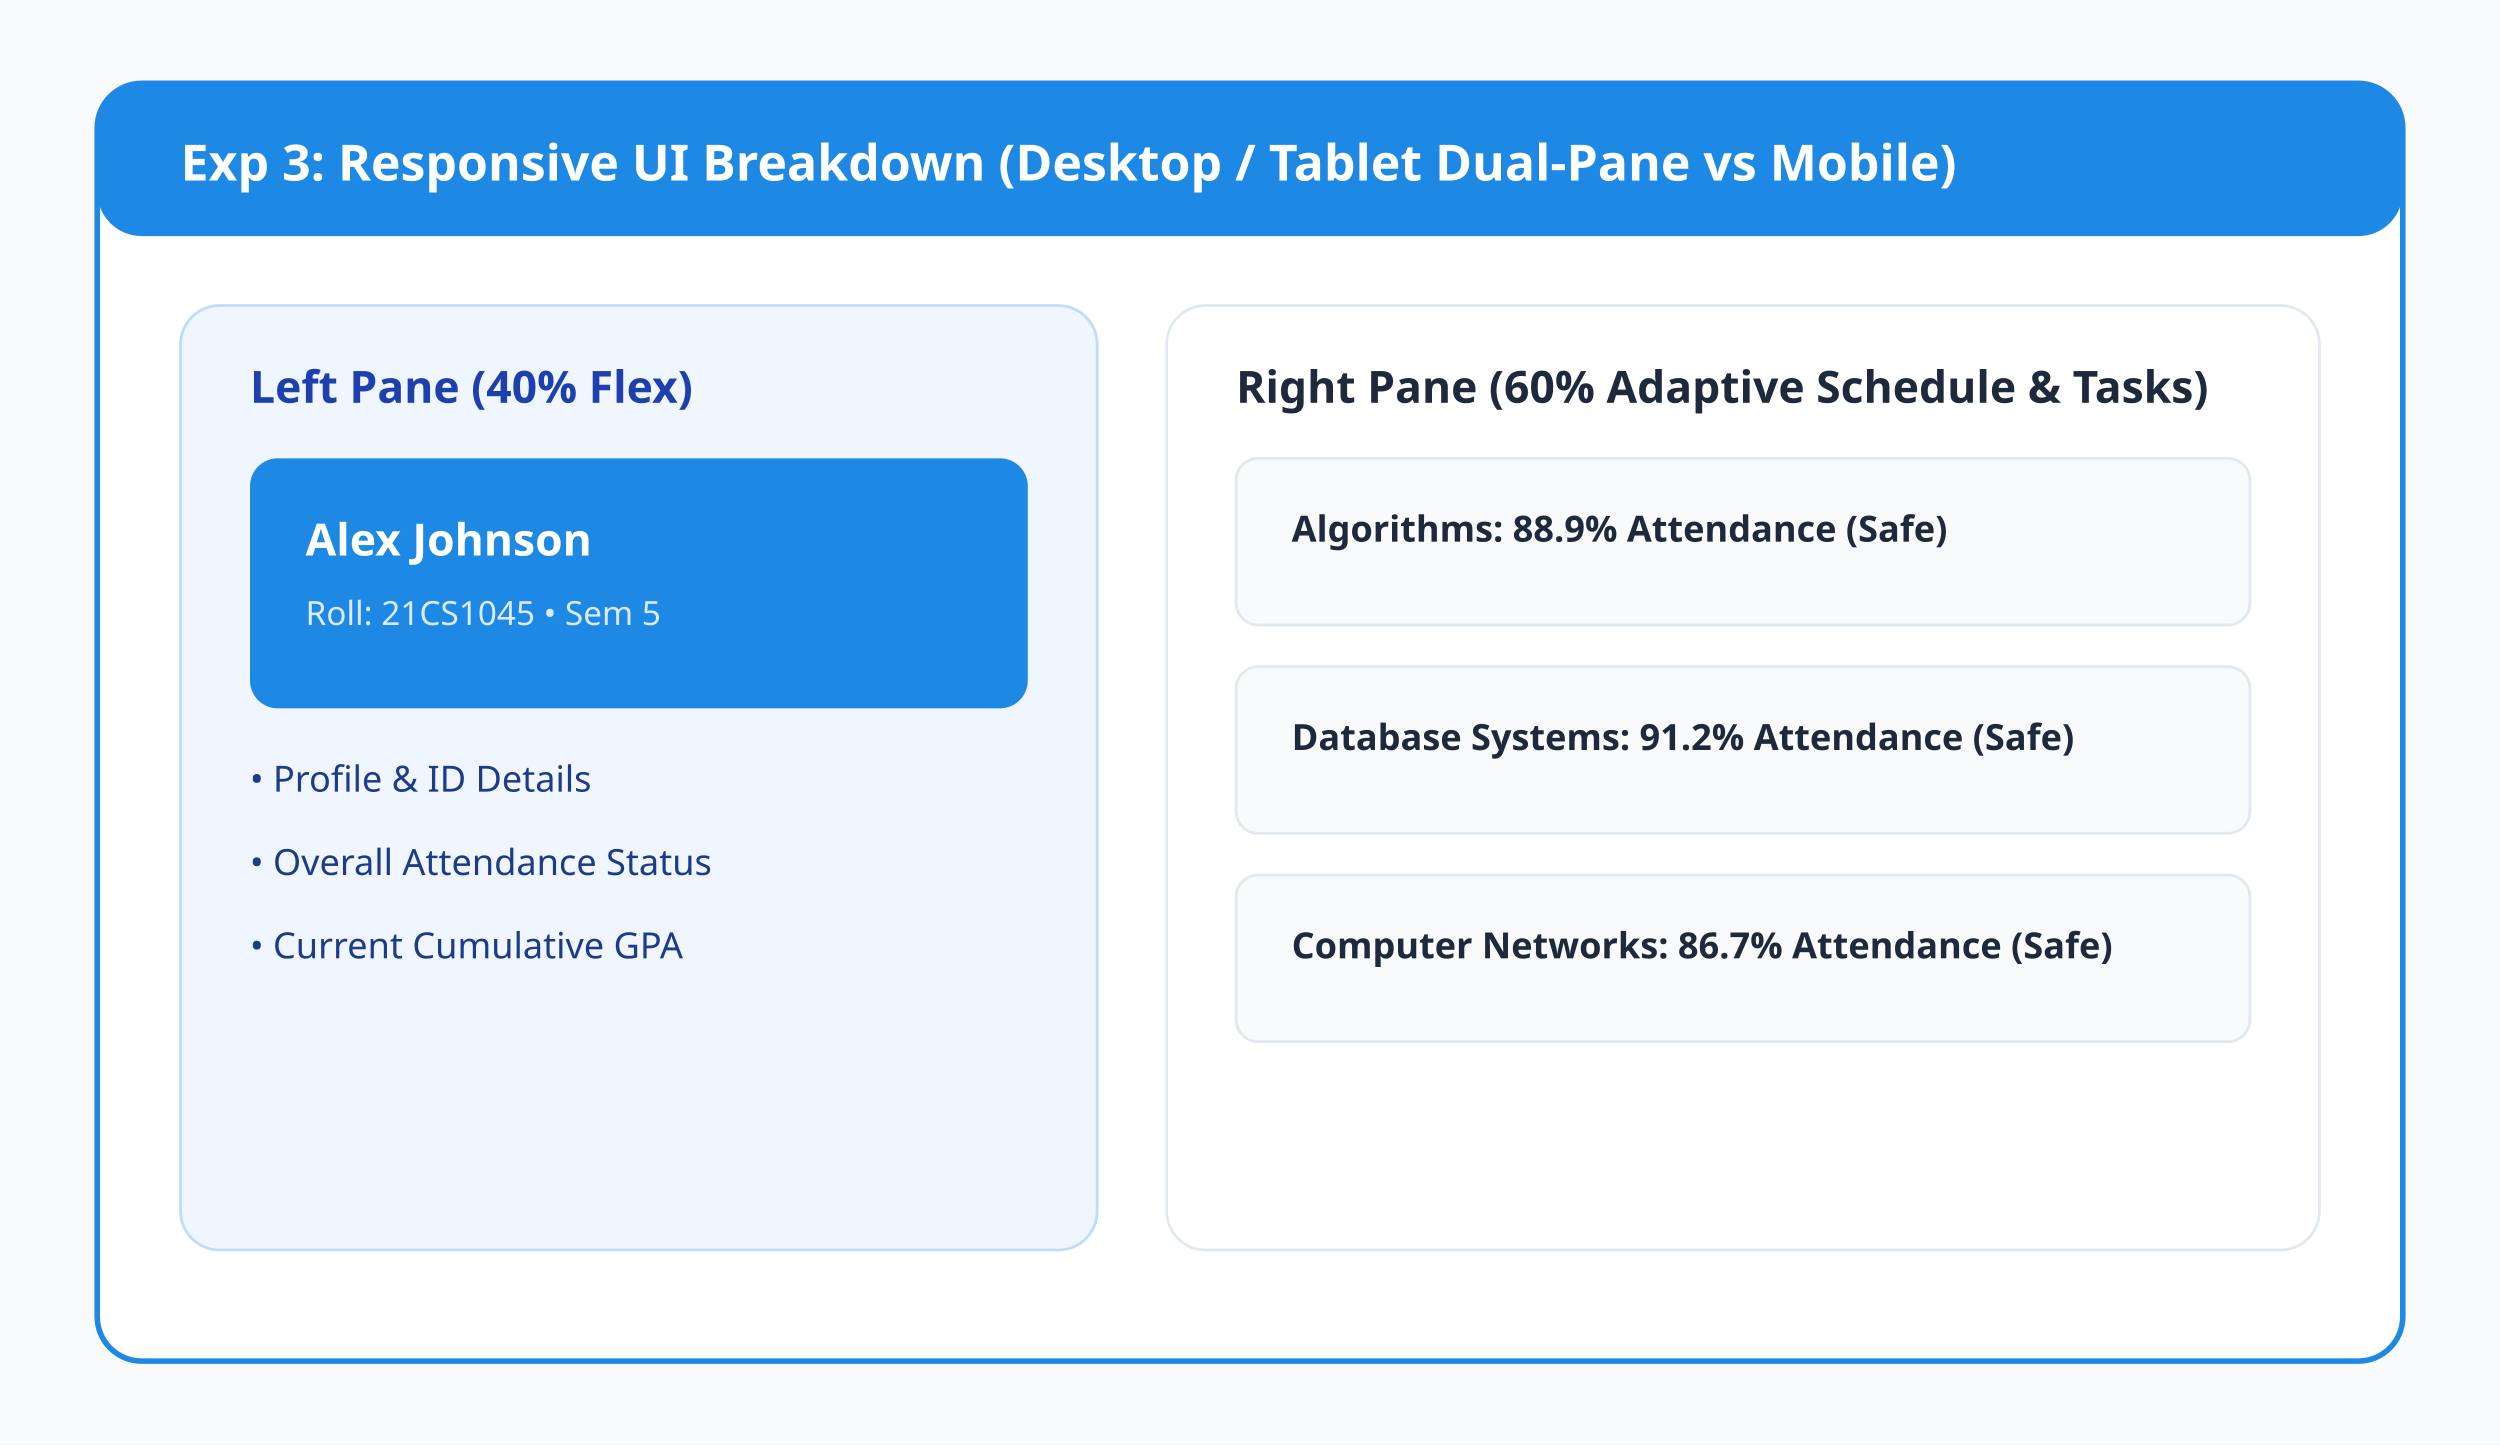
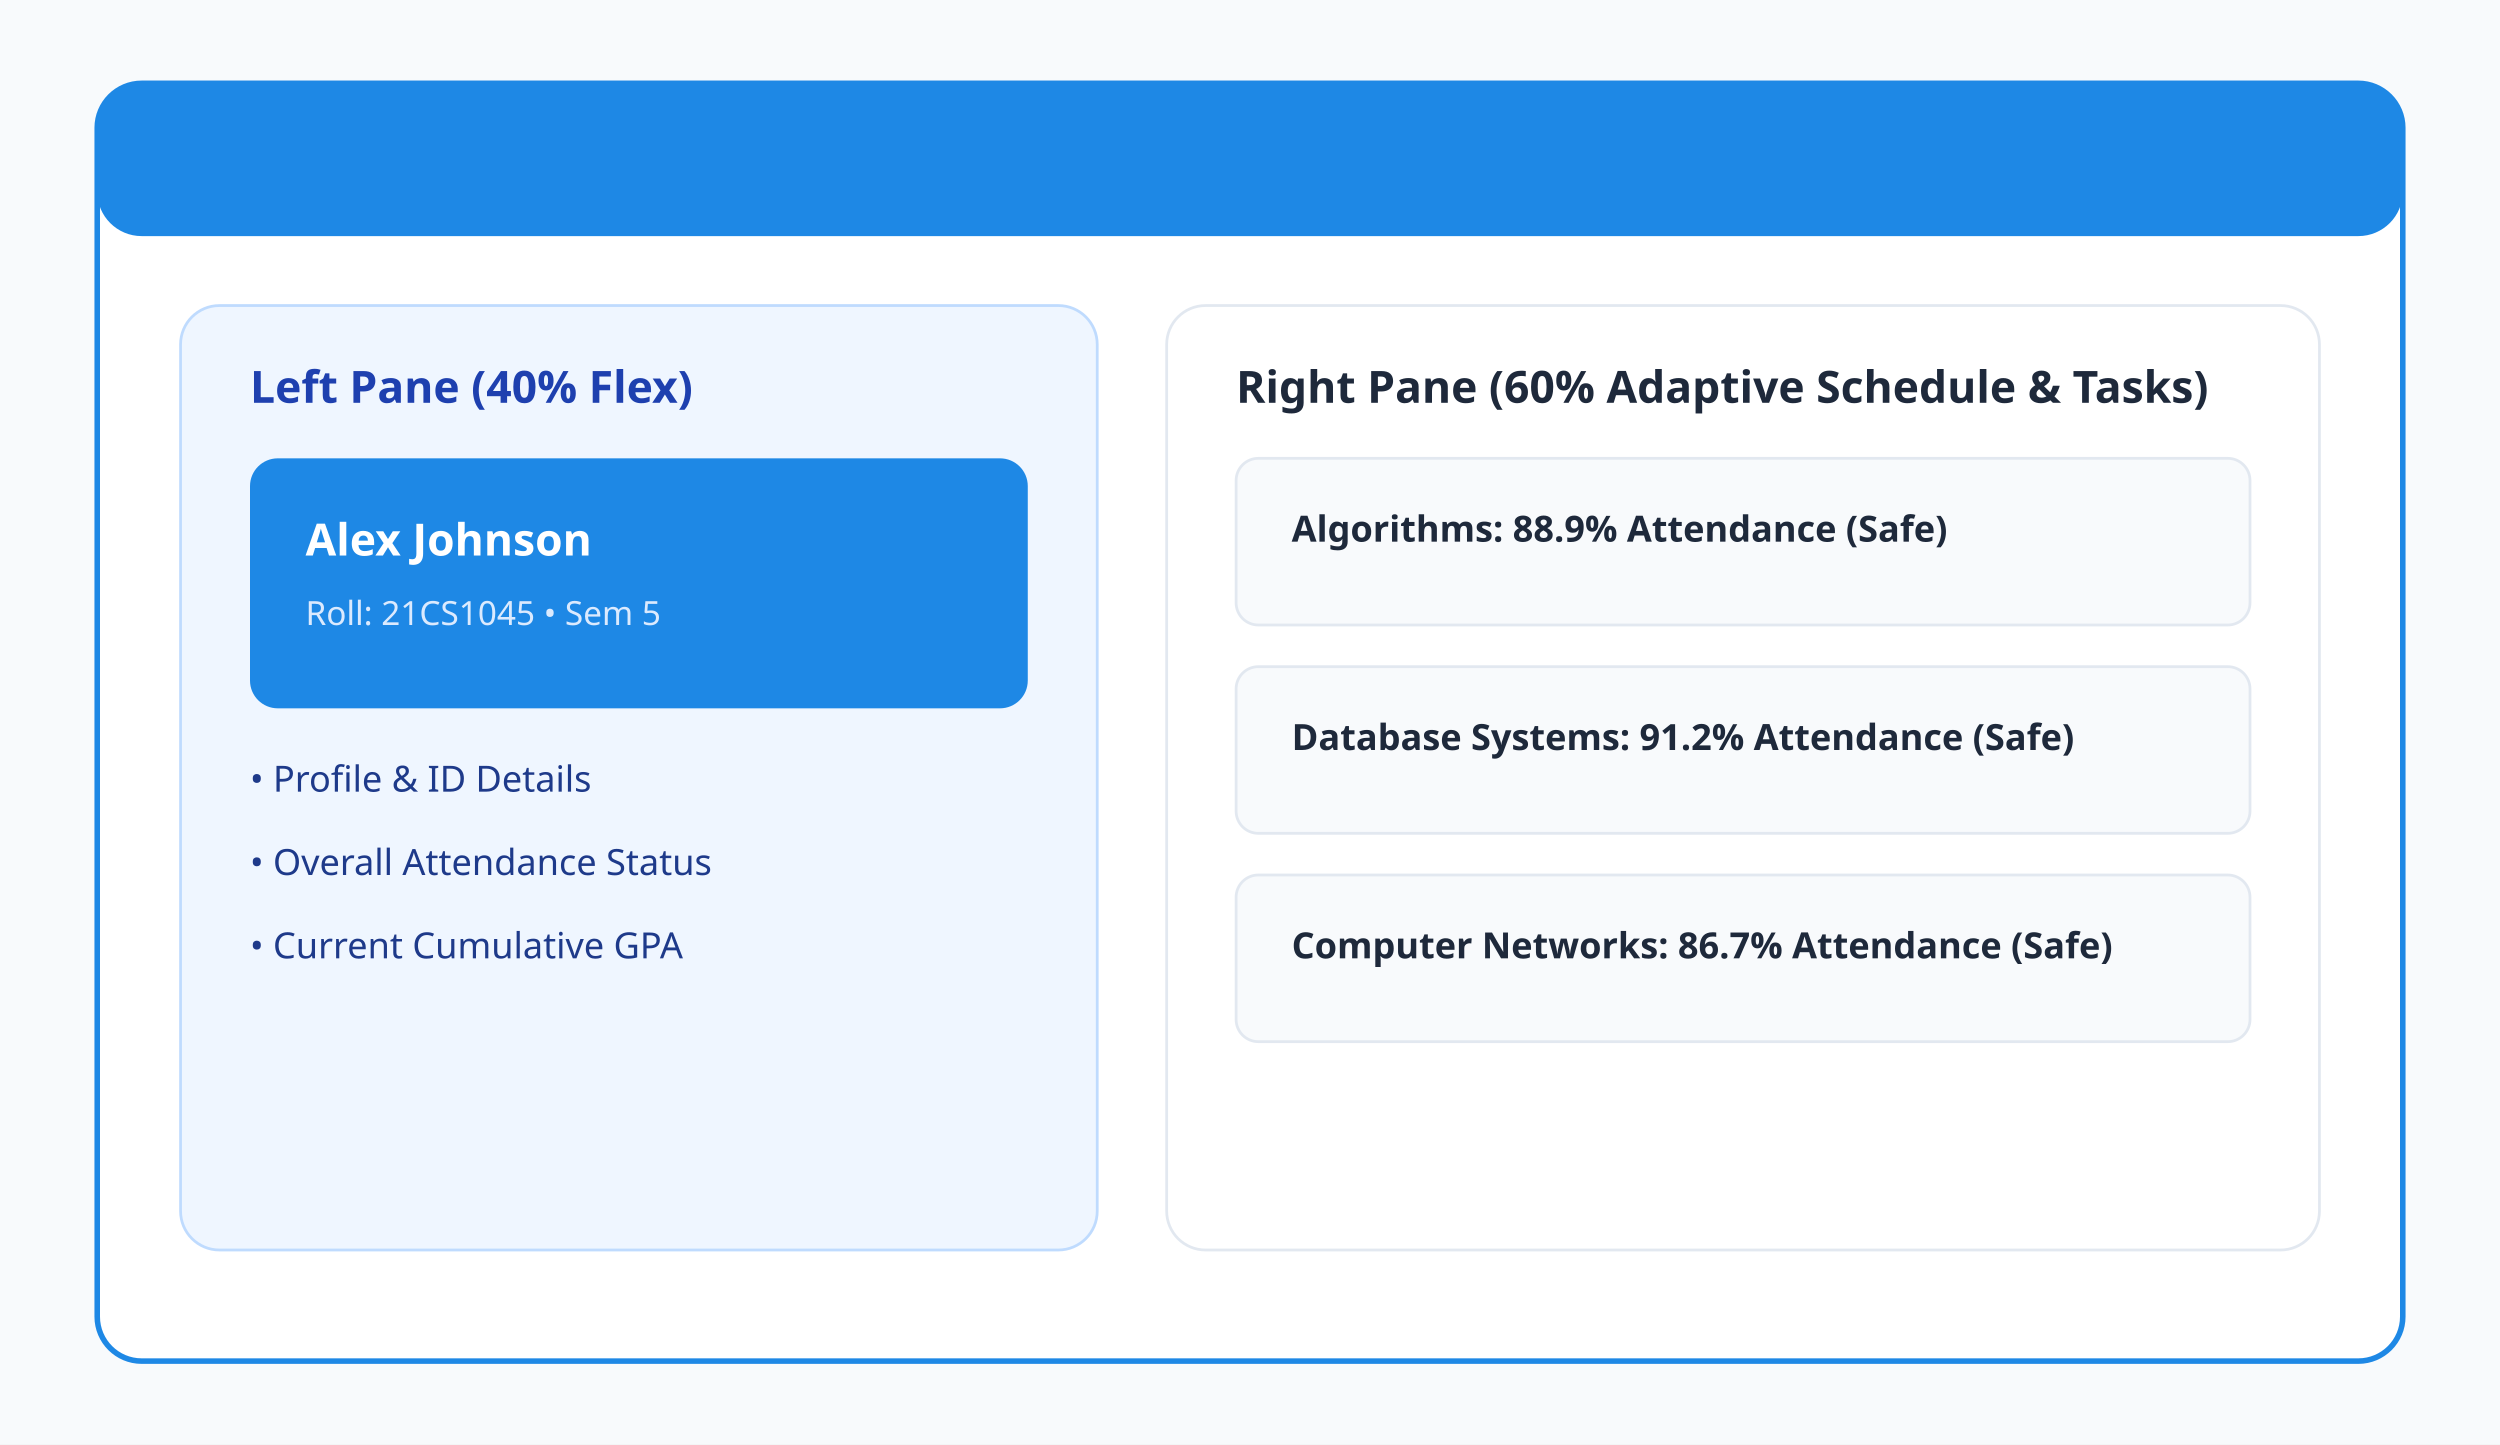
<svg xmlns="http://www.w3.org/2000/svg" width="900" height="520" viewBox="0 0 900 520">
  <rect width="900" height="520" fill="#f8fafc" />
  <rect x="35" y="30" width="830" height="460" rx="16" fill="#ffffff" stroke="#1e88e5" stroke-width="2" />
  <rect x="35" y="30" width="830" height="55" rx="16" fill="#1e88e5" />
-   <text x="65" y="65" fill="#ffffff" font-family="Segoe UI, sans-serif" font-size="18" font-weight="bold">Exp 3: Responsive UI Breakdown (Desktop / Tablet Dual-Pane vs Mobile)</text>
  <rect x="65" y="110" width="330" height="340" rx="14" fill="#eff6ff" stroke="#bfdbfe" />
  <text x="90" y="145" fill="#1e40af" font-family="Segoe UI, sans-serif" font-size="16" font-weight="bold">Left Pane (40% Flex)</text>
  <rect x="90" y="165" width="280" height="90" rx="10" fill="#1e88e5" />
  <text x="110" y="200" fill="#ffffff" font-family="Segoe UI, sans-serif" font-size="16" font-weight="bold">Alex Johnson</text>
  <text x="110" y="225" fill="#dbeafe" font-family="Segoe UI, sans-serif" font-size="12">Roll: 21CS1045 • Sem 5</text>
  <text x="90" y="285" fill="#1e3a8a" font-family="Segoe UI, sans-serif" font-size="13">• Profile &amp; ID Details</text>
  <text x="90" y="315" fill="#1e3a8a" font-family="Segoe UI, sans-serif" font-size="13">• Overall Attendance Status</text>
  <text x="90" y="345" fill="#1e3a8a" font-family="Segoe UI, sans-serif" font-size="13">• Current Cumulative GPA</text>
  <rect x="420" y="110" width="415" height="340" rx="14" fill="#ffffff" stroke="#e2e8f0" />
  <text x="445" y="145" fill="#1e293b" font-family="Segoe UI, sans-serif" font-size="16" font-weight="bold">Right Pane (60% Adaptive Schedule &amp; Tasks)</text>
  <rect x="445" y="165" width="365" height="60" rx="8" fill="#f8fafc" stroke="#e2e8f0" />
  <text x="465" y="195" fill="#1e293b" font-family="Segoe UI, sans-serif" font-size="13" font-weight="bold">Algorithms: 88.9% Attendance (Safe)</text>
  <rect x="445" y="240" width="365" height="60" rx="8" fill="#f8fafc" stroke="#e2e8f0" />
  <text x="465" y="270" fill="#1e293b" font-family="Segoe UI, sans-serif" font-size="13" font-weight="bold">Database Systems: 91.2% Attendance (Safe)</text>
  <rect x="445" y="315" width="365" height="60" rx="8" fill="#f8fafc" stroke="#e2e8f0" />
  <text x="465" y="345" fill="#1e293b" font-family="Segoe UI, sans-serif" font-size="13" font-weight="bold">Computer Networks: 86.7% Attendance (Safe)</text>
</svg>
